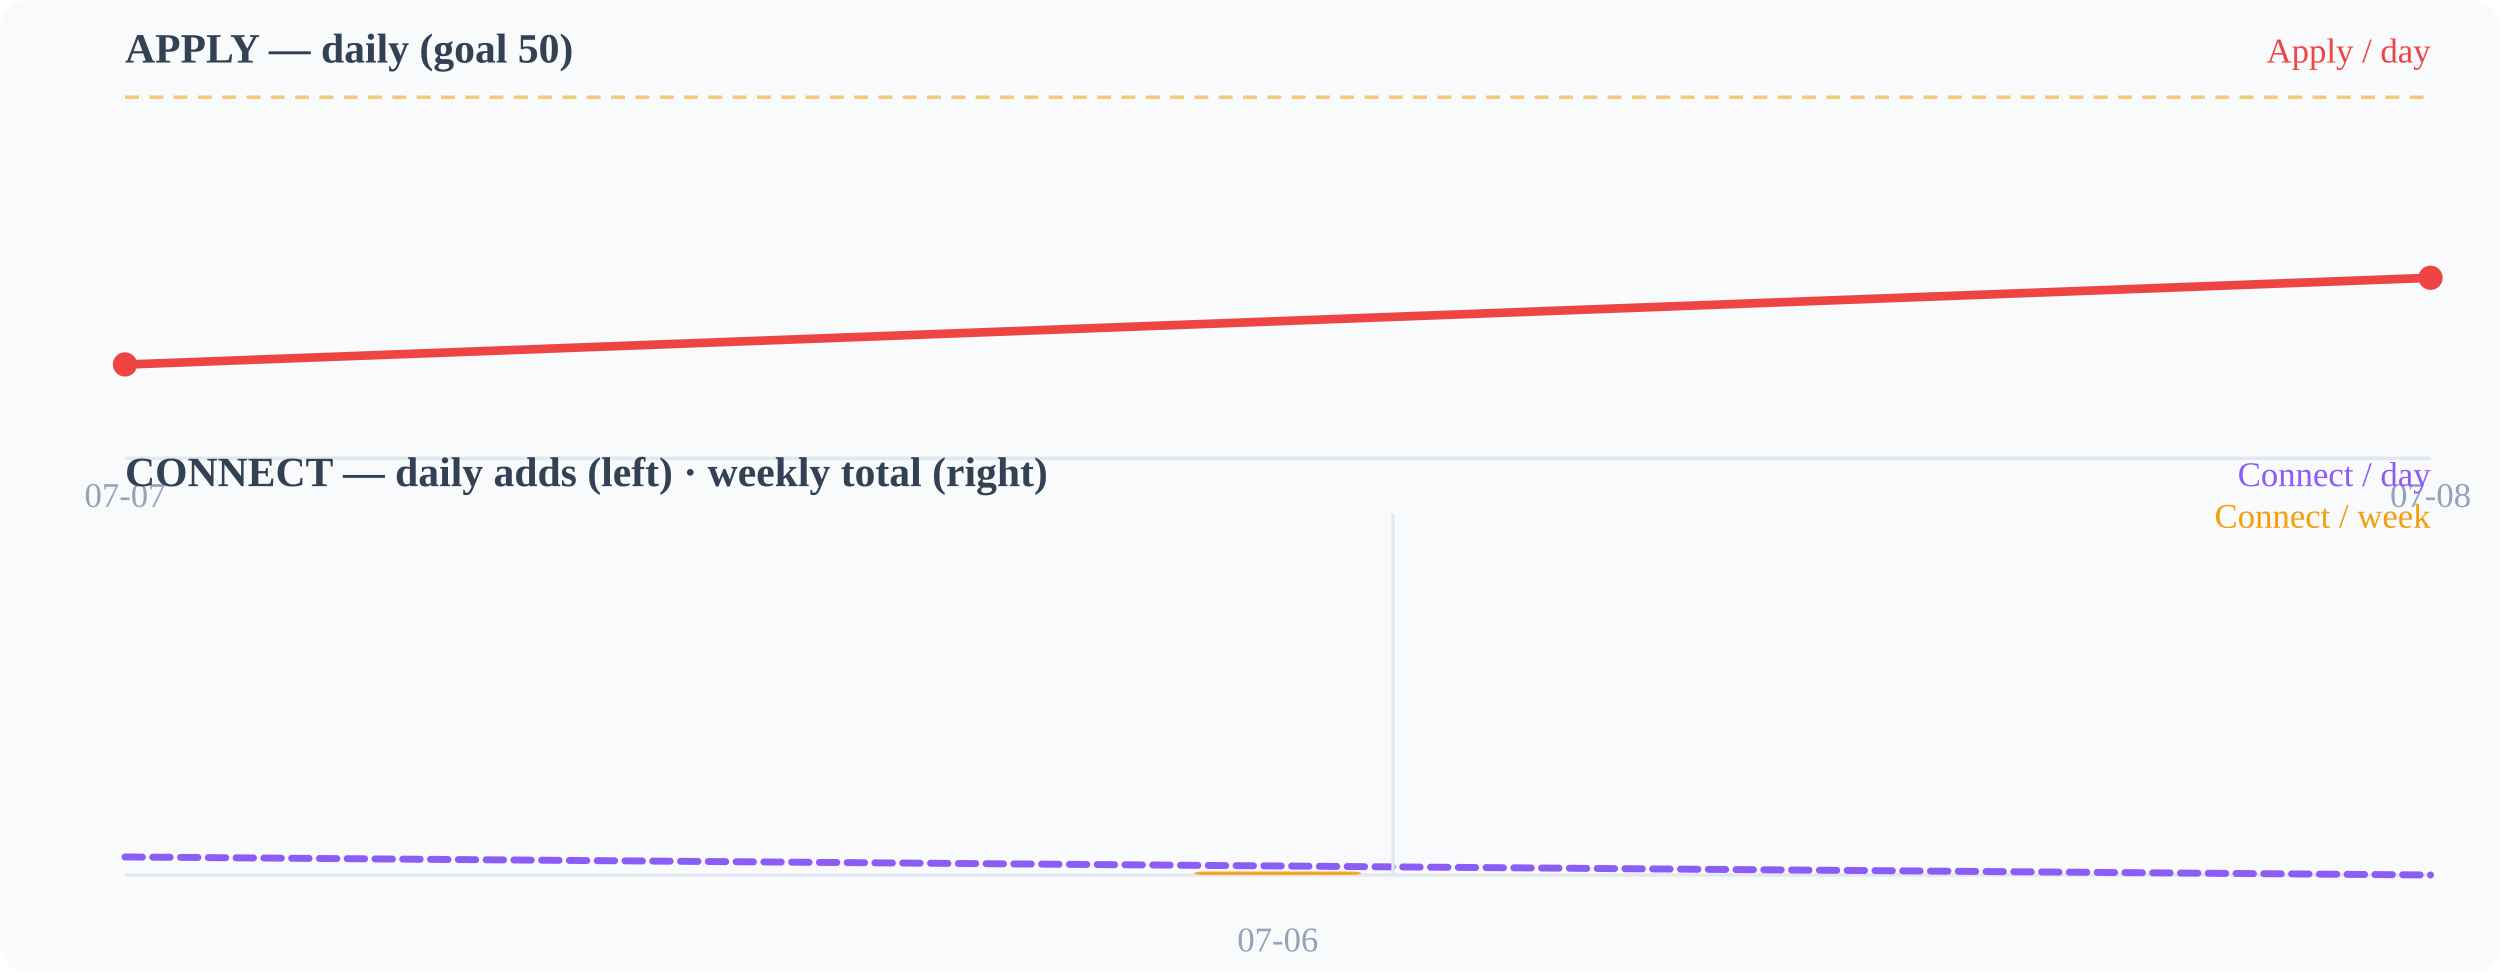
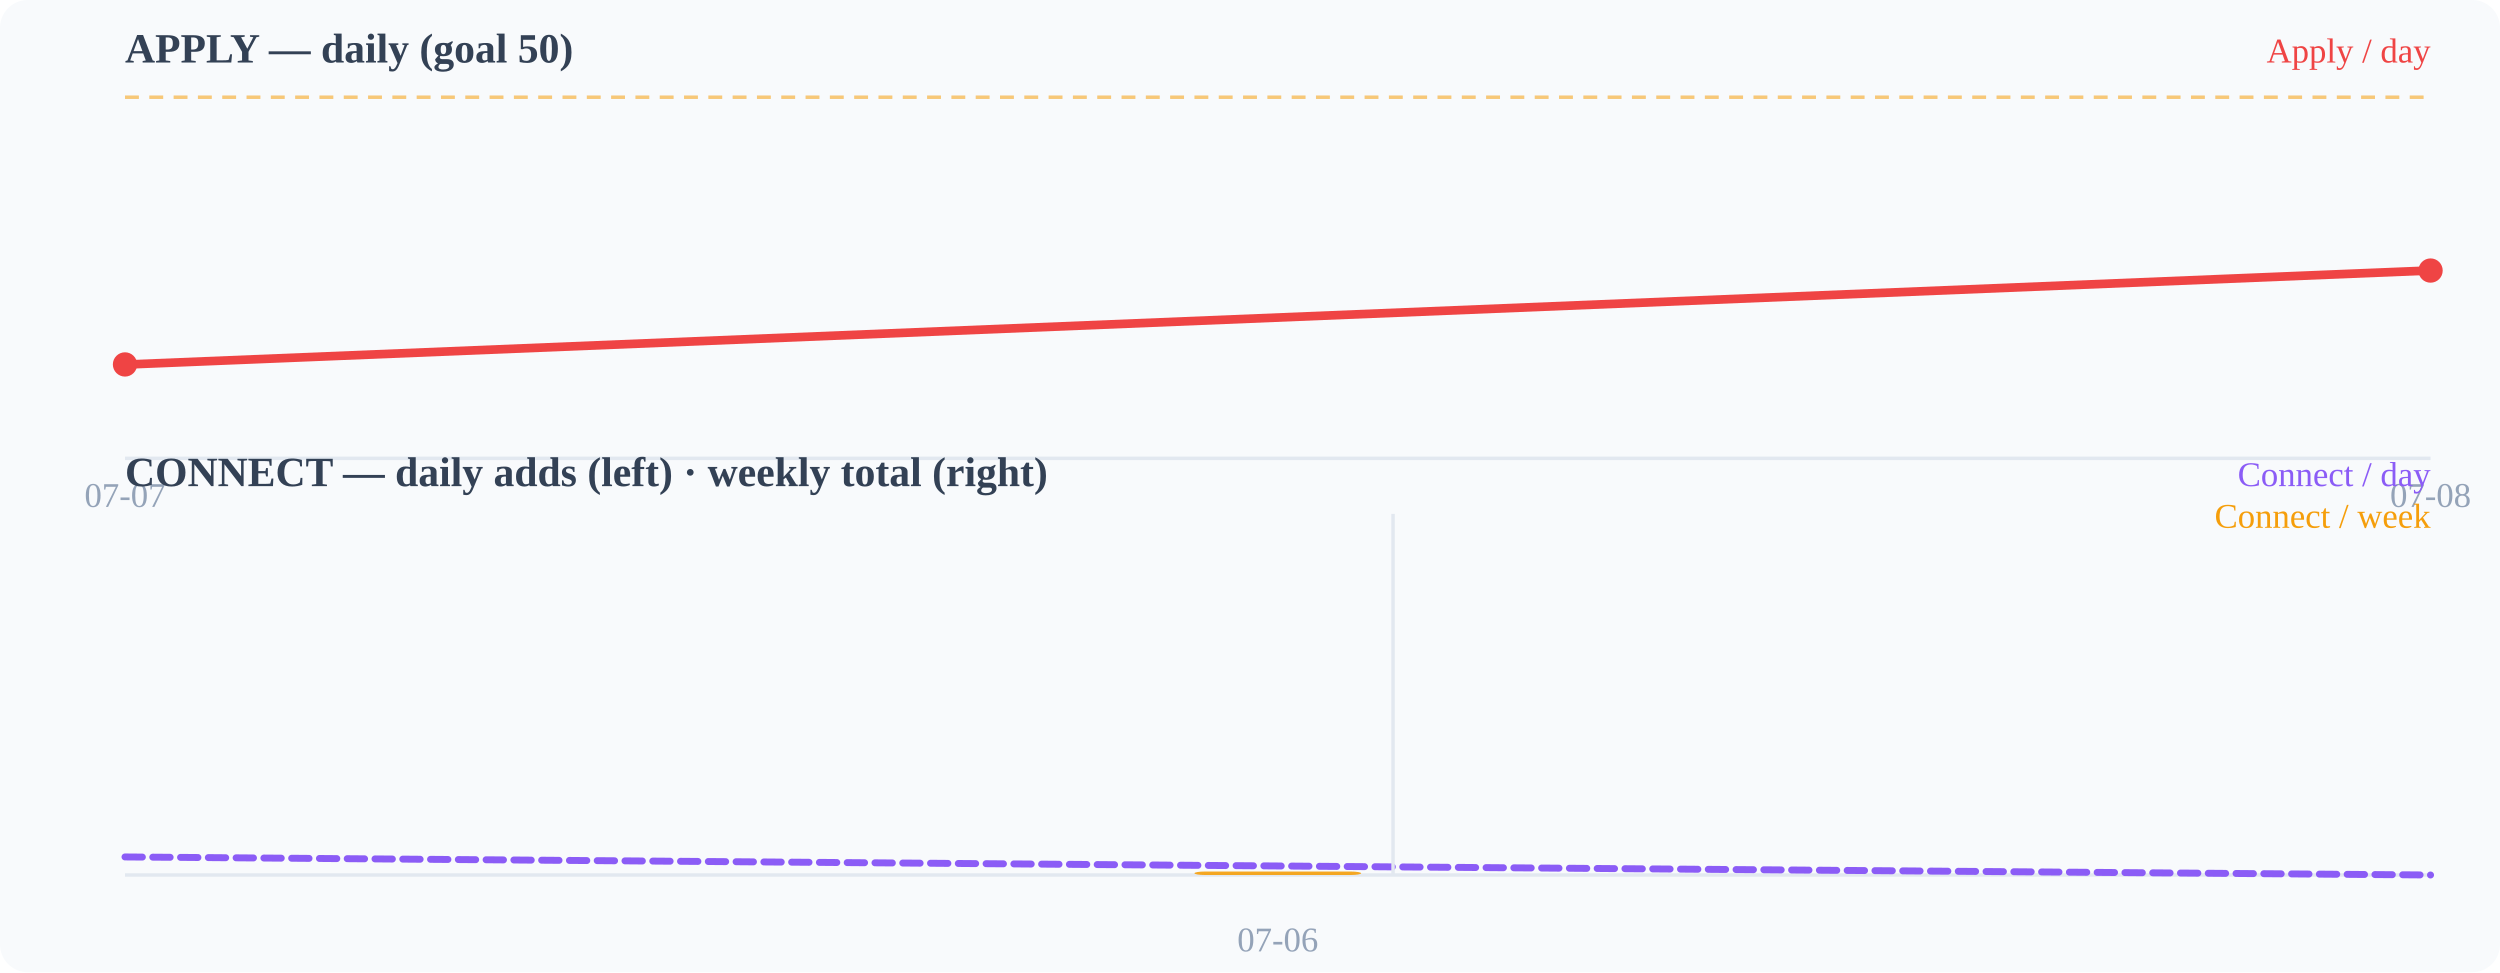
<svg xmlns="http://www.w3.org/2000/svg" width="720" height="280" viewBox="0 0 720 280">
  <rect width="720" height="280" fill="#f8fafc" rx="8" />
  <text x="36" y="18" font-size="12" font-weight="600" fill="#334155">APPLY — daily (goal 50)</text>
  <line x1="36" y1="132" x2="700" y2="132" stroke="#e2e8f0" stroke-width="1" />
  <line x1="36" y1="28.0" x2="700" y2="28.0" stroke="#f59e0b" stroke-width="1" stroke-dasharray="4 3" opacity="0.55" />
-   <polyline points="36.0,105.0 700.0,80.0" fill="none" stroke="#ef4444" stroke-width="2.5" stroke-linecap="round" stroke-linejoin="round" />
+   <polyline points="36.0,105.0 700.0,77.9" fill="none" stroke="#ef4444" stroke-width="2.5" stroke-linecap="round" stroke-linejoin="round" />
  <circle cx="36" cy="104.96" r="3.5" fill="#ef4444" />
-   <circle cx="700" cy="80" r="3.5" fill="#ef4444" />
+   <circle cx="700" cy="77.92" r="3.5" fill="#ef4444" />
  <text x="36" y="146" font-size="10" fill="#94a3b8" text-anchor="middle">07-07</text>
  <text x="700" y="146" font-size="10" fill="#94a3b8" text-anchor="middle">07-08</text>
  <text x="36" y="140" font-size="12" font-weight="600" fill="#334155">CONNECT — daily adds (left) · weekly total (right)</text>
  <line x1="36" y1="252" x2="700" y2="252" stroke="#e2e8f0" stroke-width="1" />
  <polyline points="36.0,246.8 700.0,252.0" fill="none" stroke="#8b5cf6" stroke-width="2" stroke-linecap="round" stroke-linejoin="round" stroke-dasharray="5 3" />
  <rect x="344.0" y="251.0" width="48" height="1.0" rx="3" fill="#f59e0b" opacity="0.9" />
  <line x1="401.2" y1="148" x2="401.2" y2="252" stroke="#e2e8f0" stroke-width="1" />
  <text x="368" y="274" font-size="10" fill="#94a3b8" text-anchor="middle">07-06</text>
  <text x="700" y="18" font-size="10" fill="#ef4444" text-anchor="end">Apply / day</text>
  <text x="700" y="140" font-size="10" fill="#8b5cf6" text-anchor="end">Connect / day</text>
  <text x="700" y="152" font-size="10" fill="#f59e0b" text-anchor="end">Connect / week</text>
</svg>
